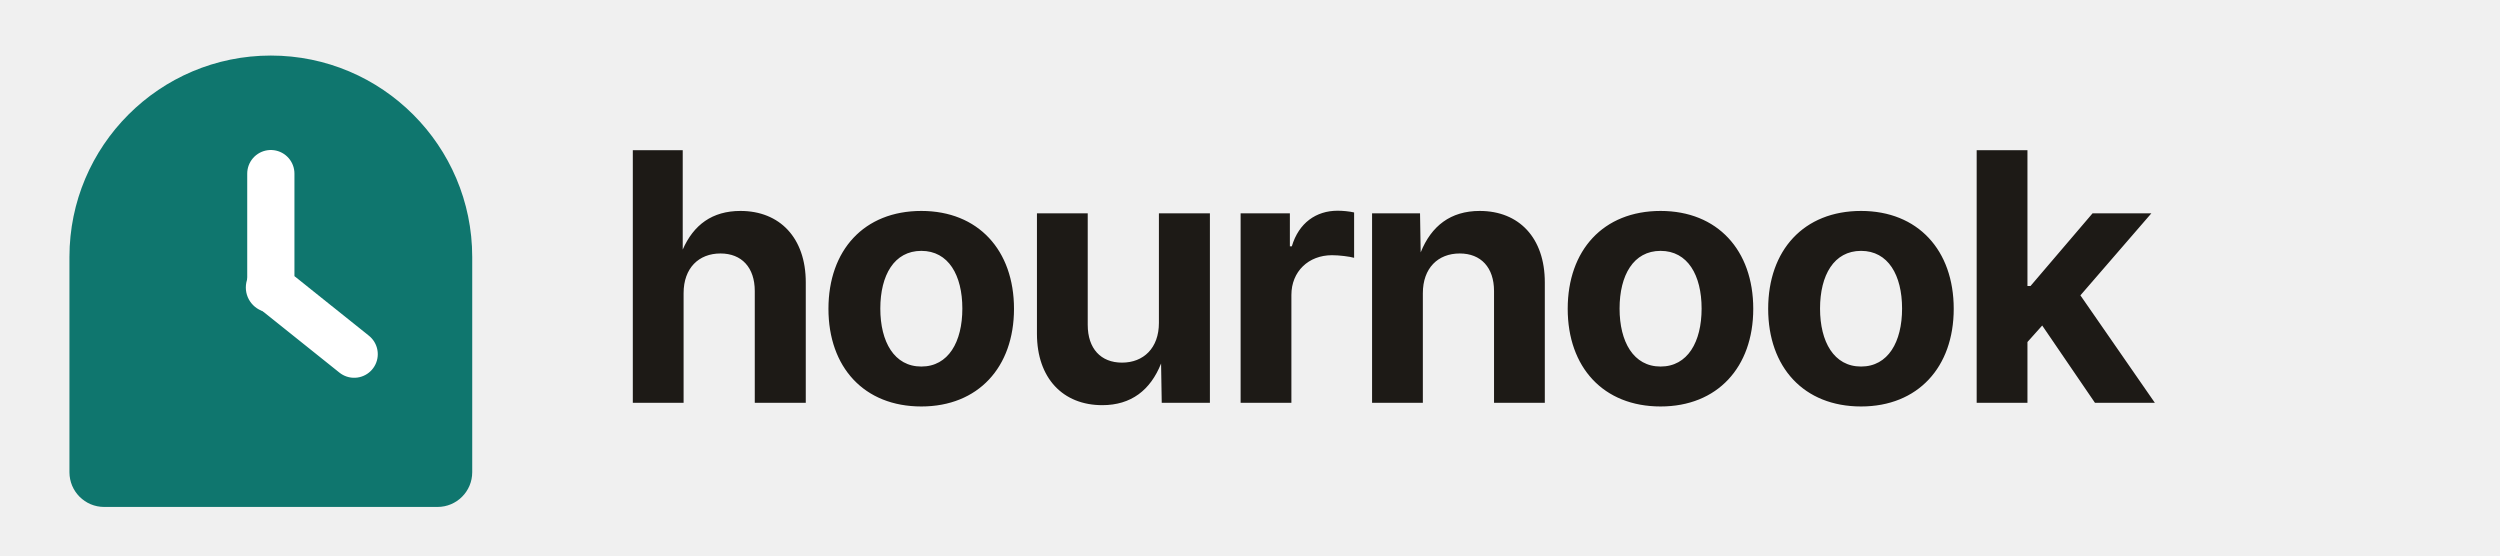
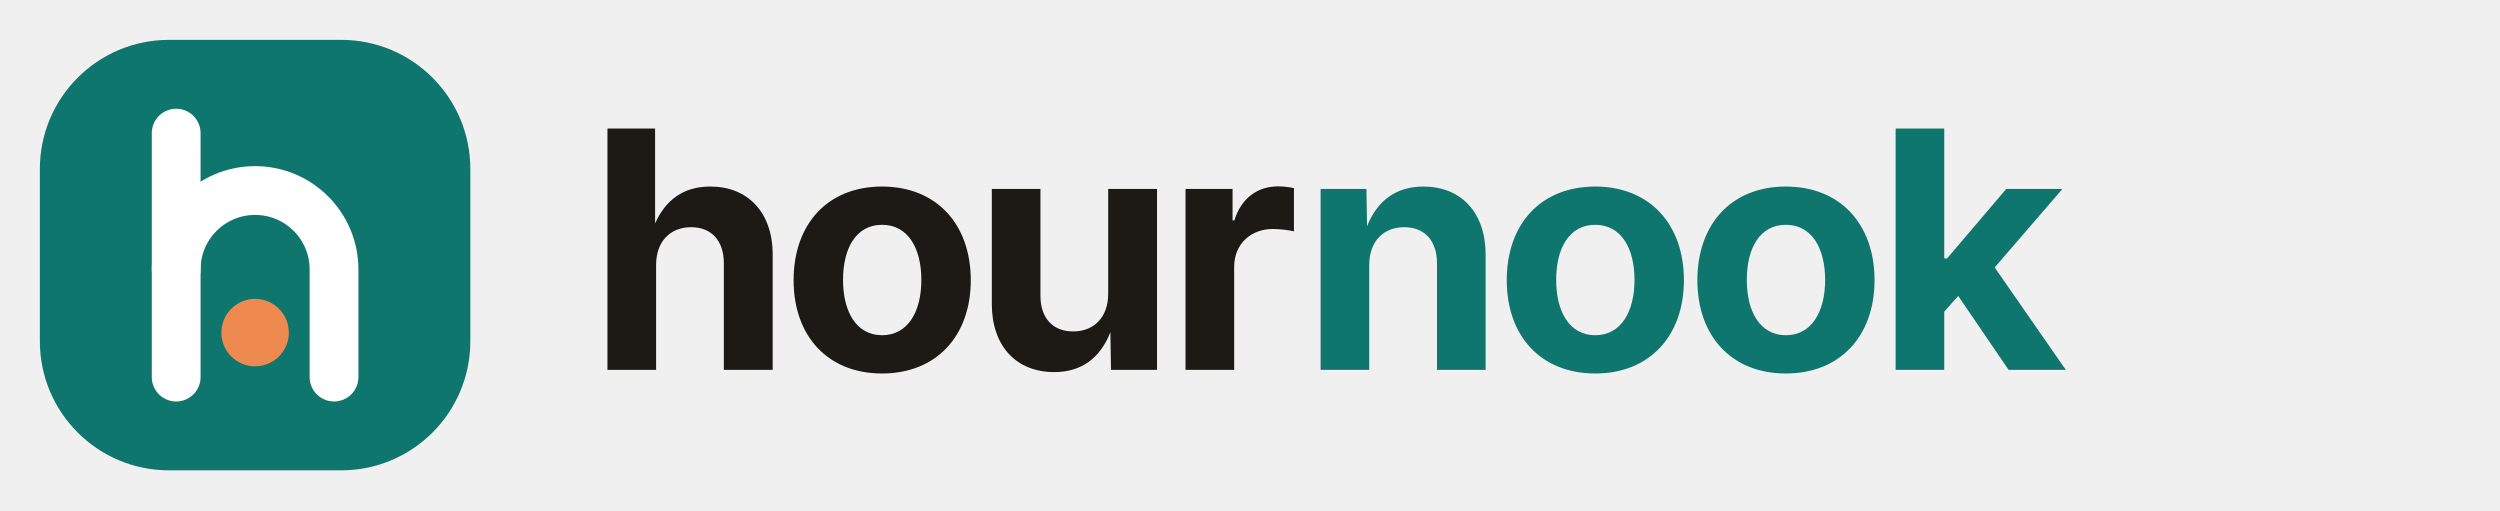
- <svg xmlns="http://www.w3.org/2000/svg" viewBox="0 0 180 40" role="img" aria-label="Hournook">
-   <path fill="#0f766e" d="M5 34V18.5C5 10.5 11.5 4 19.5 4S34 10.5 34 18.5V34a2.5 2.5 0 0 1-2.5 2.5h-24A2.5 2.5 0 0 1 5 34Z" />
-   <path d="M19.5 12.5v8.2l6 4.8" fill="none" stroke="#fff" stroke-width="3.4" stroke-linecap="round" stroke-linejoin="round" />
-   <circle cx="19.5" cy="20.7" r="1.8" fill="#fff" />
-   <text x="44" y="29" font-family="Bricolage Grotesque, Inter, system-ui, sans-serif" font-weight="700" font-size="25" letter-spacing="-0.9" fill="#1d1a16">hournook</text>
+ <svg xmlns="http://www.w3.org/2000/svg" viewBox="0 0 196 40" role="img" aria-label="Hournook">
+   <g transform="translate(2 2) scale(1.125)">
+     <rect x="1" y="1" width="30" height="30" rx="9" fill="#0f766e" />
+     <g fill="none" stroke="#fff" stroke-width="3.4" stroke-linecap="round" stroke-linejoin="round">
+       <path d="M10.5 7.5v17" />
+       <path d="M10.5 17a5.5 5.5 0 0 1 11 0v7.5" />
+     </g>
+     <circle cx="16" cy="21.4" r="2.35" fill="#ee8a4f" />
+   </g>
+   <text x="46" y="29" font-family="Bricolage Grotesque, Inter, system-ui, sans-serif" font-weight="700" font-size="26" letter-spacing="-1" fill="#1d1a16">hour<tspan fill="#0f766e">nook</tspan>
+   </text>
</svg>
